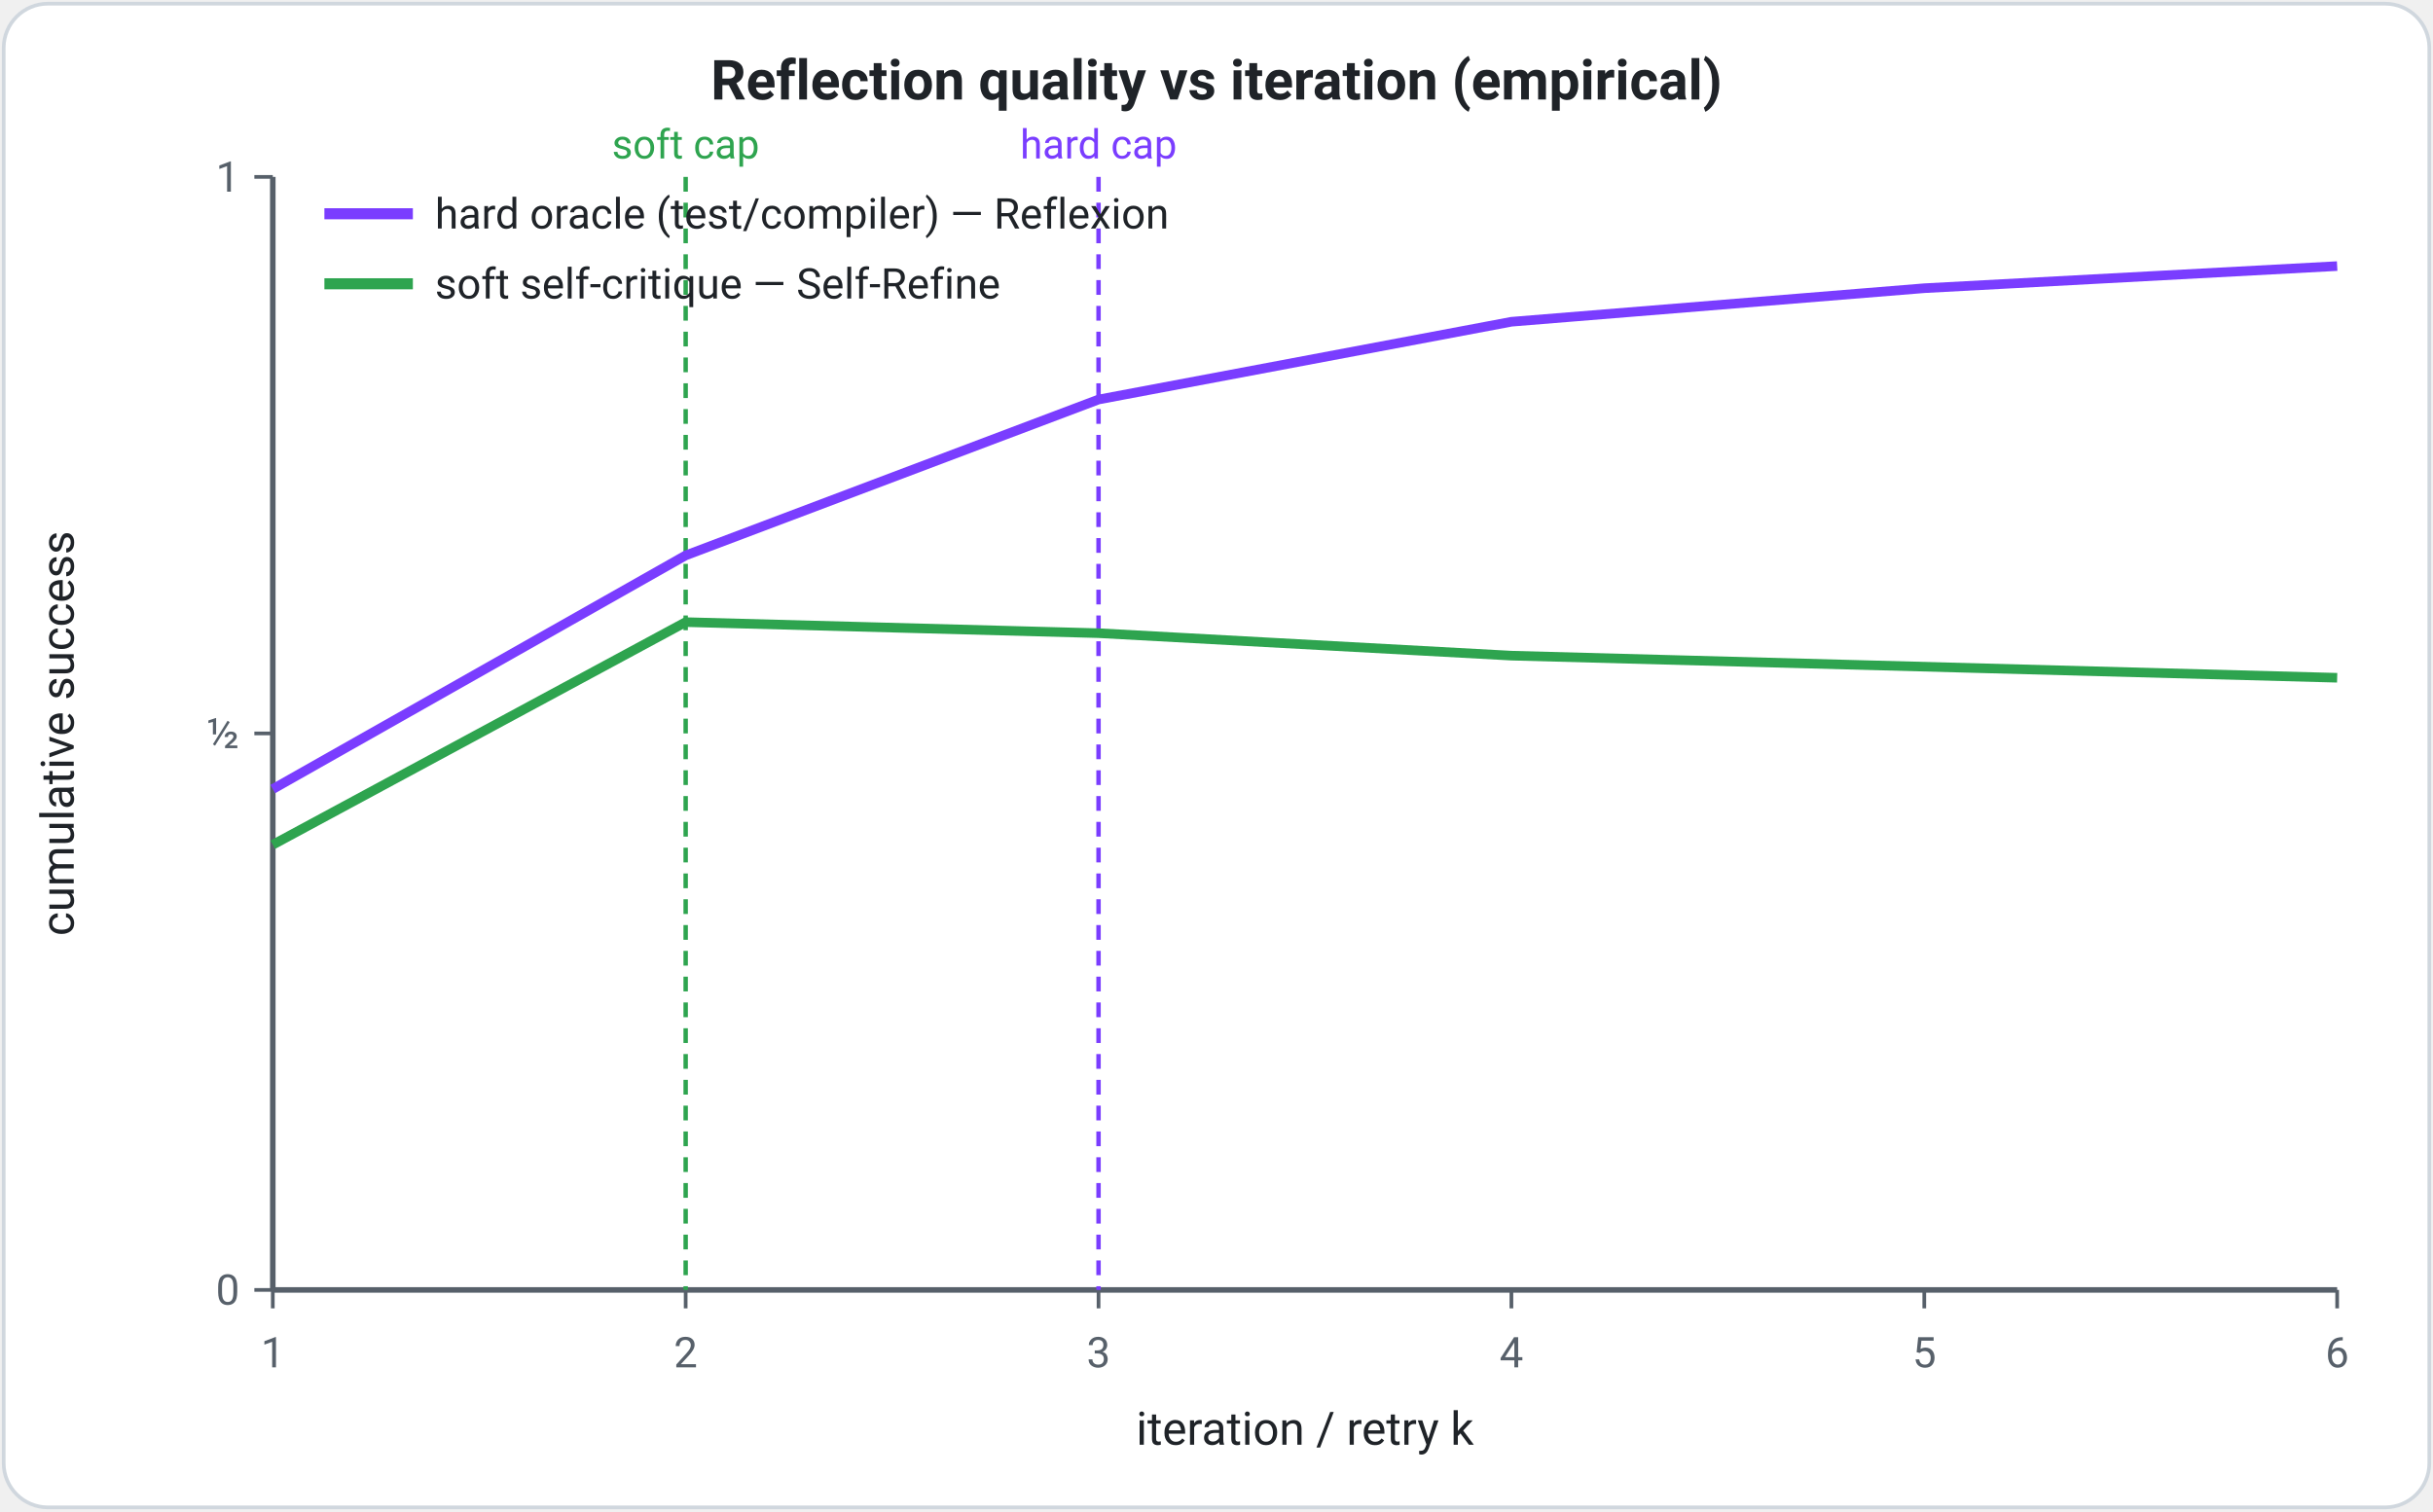
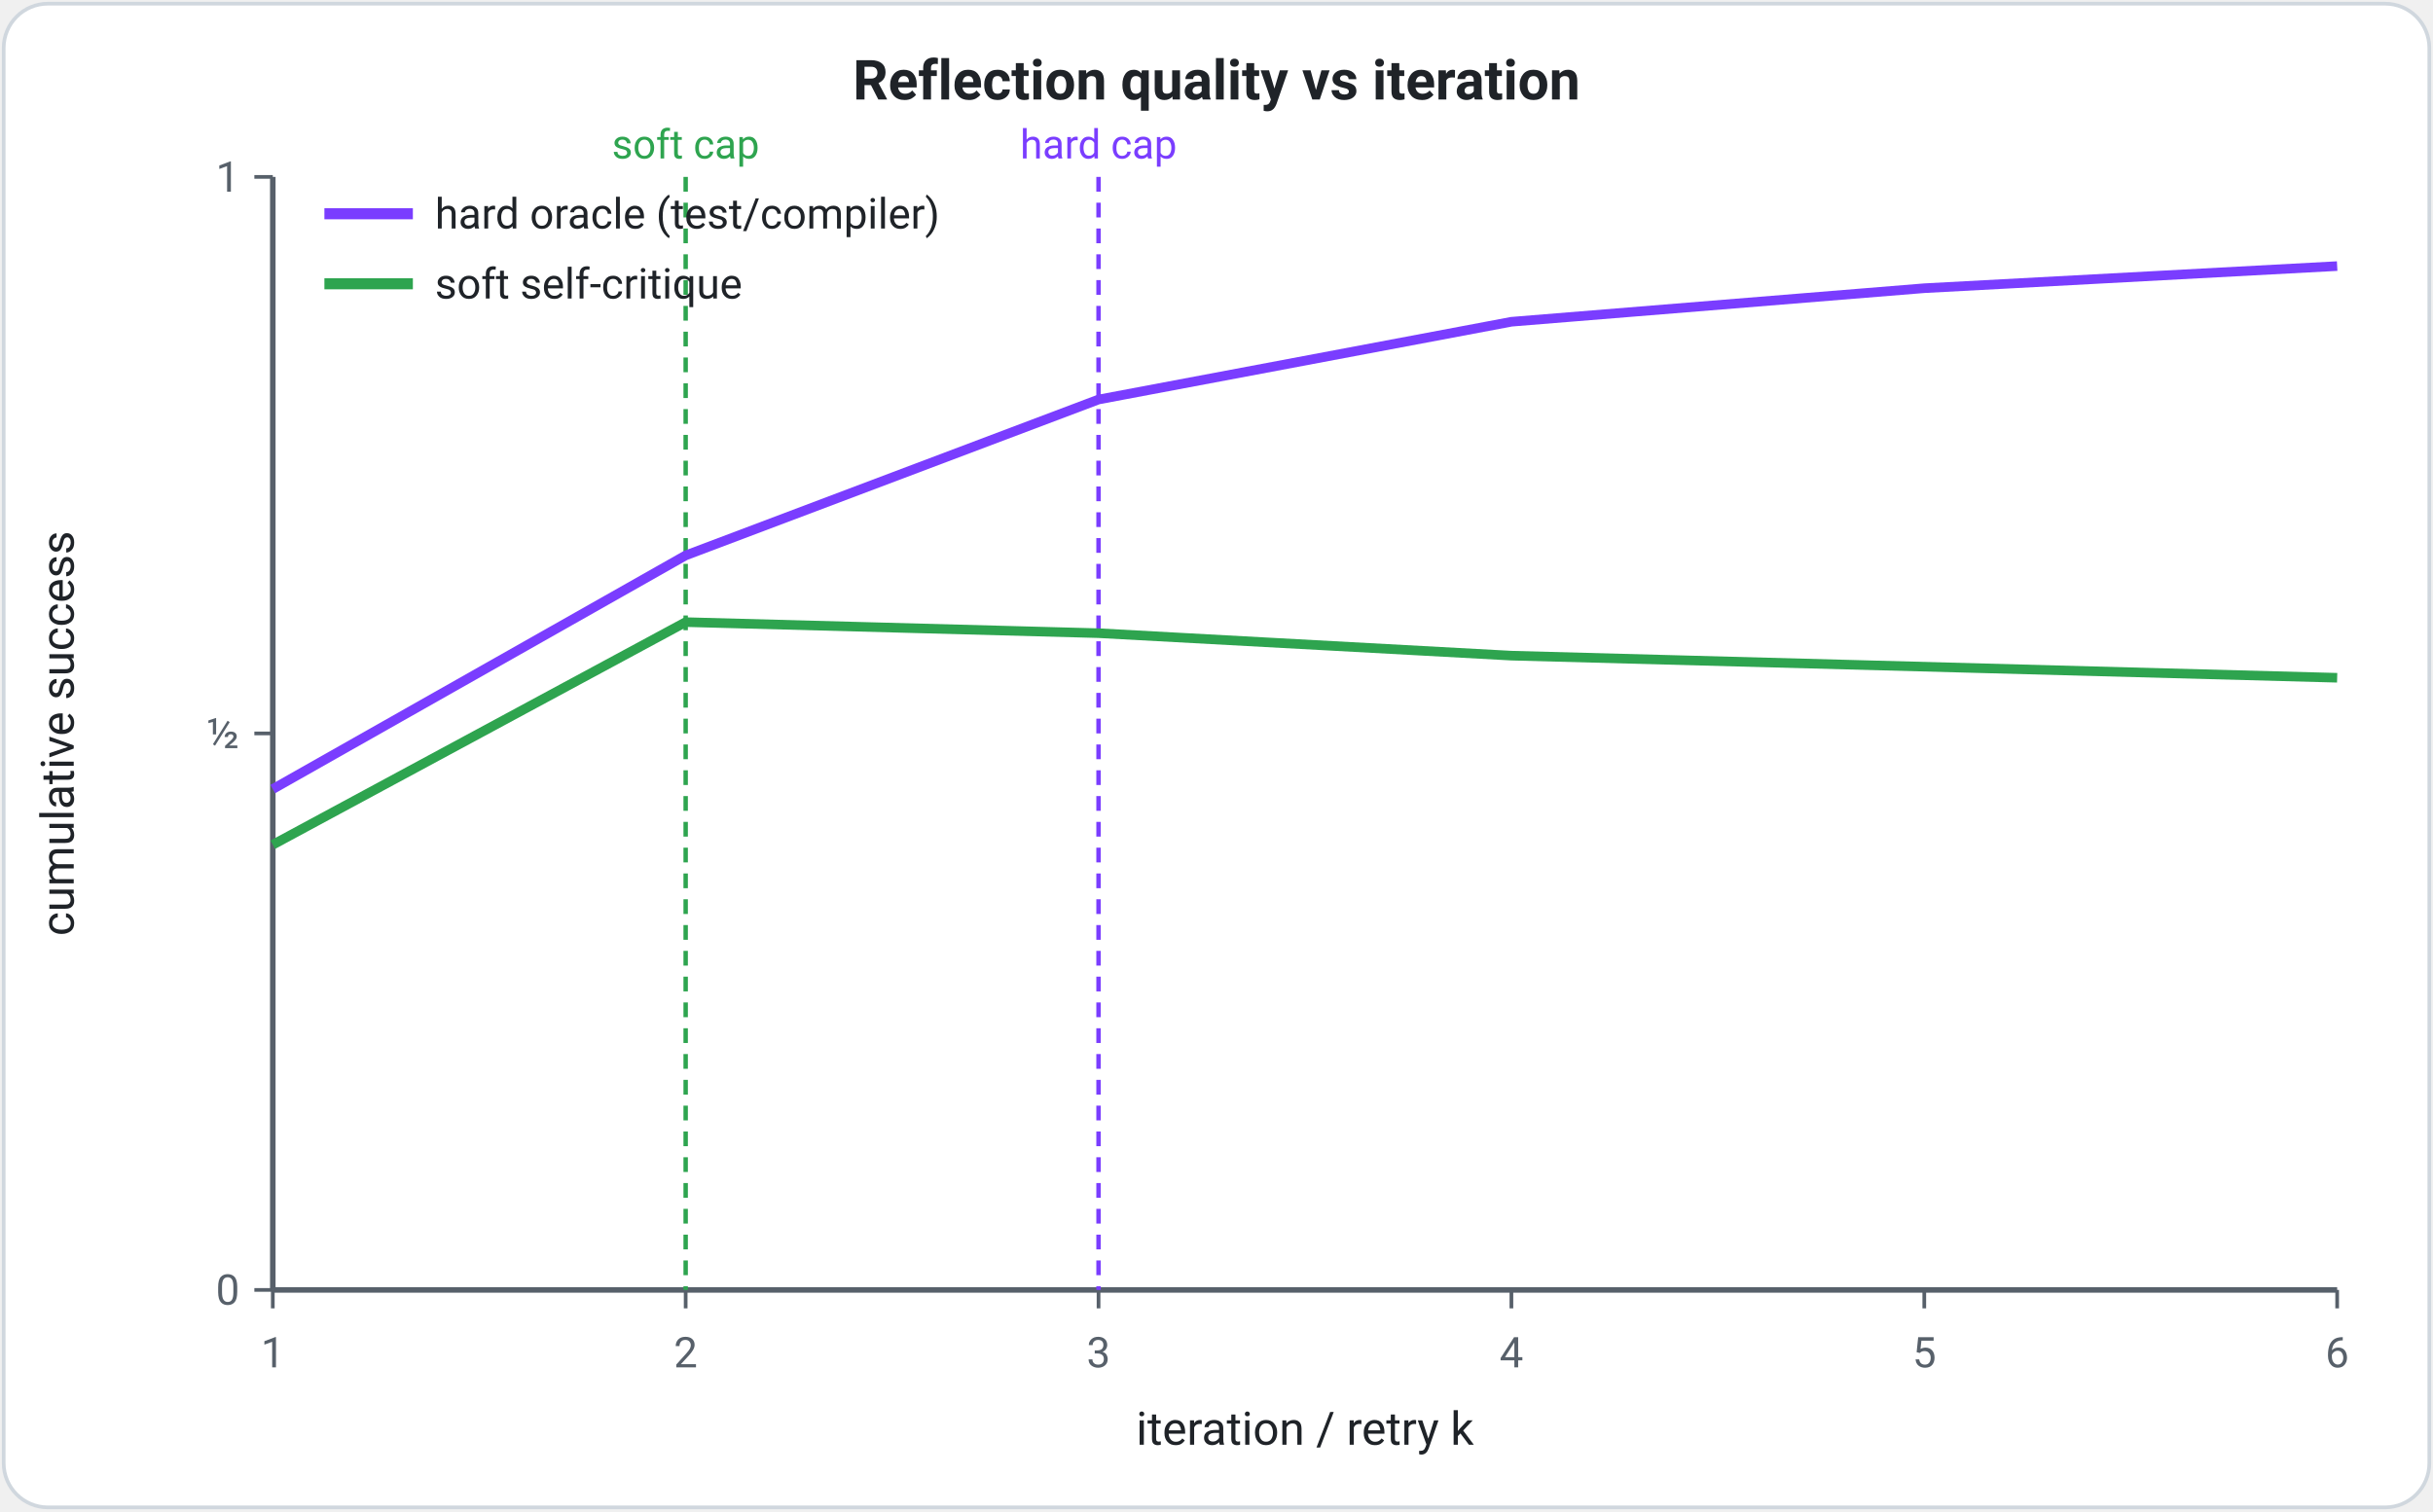
<svg xmlns="http://www.w3.org/2000/svg" viewBox="0 0 660 410" width="660" height="410" font-family="-apple-system,BlinkMacSystemFont,Segoe UI,Roboto,Helvetica,Arial,sans-serif">
  <rect x="1" y="1" width="658" height="408" rx="12" fill="#ffffff" stroke="#d0d7de" />
-   <text x="330.0" y="27" text-anchor="middle" font-size="15" font-weight="700" fill="#1f2328">Reflection quality vs iteration  (empirical)</text>
+   <text x="330.0" y="27" text-anchor="middle" font-size="15" font-weight="700" fill="#1f2328">Reflection quality vs iteration</text>
  <line x1="74" y1="48" x2="74" y2="350" stroke="#57606a" stroke-width="1.5" />
  <line x1="74" y1="350" x2="634" y2="350" stroke="#57606a" stroke-width="1.5" />
  <line x1="74.0" y1="350" x2="74.0" y2="355" stroke="#57606a" />
  <text x="74.0" y="371" text-anchor="middle" font-size="11.5" fill="#57606a">1</text>
  <line x1="186.0" y1="350" x2="186.0" y2="355" stroke="#57606a" />
  <text x="186.0" y="371" text-anchor="middle" font-size="11.5" fill="#57606a">2</text>
  <line x1="298.0" y1="350" x2="298.0" y2="355" stroke="#57606a" />
  <text x="298.0" y="371" text-anchor="middle" font-size="11.5" fill="#57606a">3</text>
  <line x1="410.0" y1="350" x2="410.0" y2="355" stroke="#57606a" />
  <text x="410.0" y="371" text-anchor="middle" font-size="11.5" fill="#57606a">4</text>
  <line x1="522.0" y1="350" x2="522.0" y2="355" stroke="#57606a" />
  <text x="522.0" y="371" text-anchor="middle" font-size="11.5" fill="#57606a">5</text>
  <line x1="634.0" y1="350" x2="634.0" y2="355" stroke="#57606a" />
  <text x="634.0" y="371" text-anchor="middle" font-size="11.5" fill="#57606a">6</text>
  <line x1="69" y1="350.0" x2="74" y2="350.0" stroke="#57606a" />
  <text x="65" y="354.0" text-anchor="end" font-size="11.5" fill="#57606a">0</text>
  <line x1="69" y1="199.0" x2="74" y2="199.0" stroke="#57606a" />
  <text x="65" y="203.0" text-anchor="end" font-size="11.5" fill="#57606a">½</text>
  <line x1="69" y1="48.0" x2="74" y2="48.0" stroke="#57606a" />
  <text x="65" y="52.0" text-anchor="end" font-size="11.5" fill="#57606a">1</text>
  <line x1="186.0" y1="48" x2="186.0" y2="350" stroke="#2ea44f" stroke-width="1.2" stroke-dasharray="4 3" />
  <text x="186.0" y="43" text-anchor="middle" font-size="11" fill="#2ea44f">soft cap</text>
  <line x1="298.0" y1="48" x2="298.0" y2="350" stroke="#7a3dff" stroke-width="1.2" stroke-dasharray="4 3" />
  <text x="298.0" y="43" text-anchor="middle" font-size="11" fill="#7a3dff">hard cap</text>
  <polyline points="74.0,214.1 186.0,150.7 298.0,108.4 410.0,87.3 522.0,78.2 634.0,72.2" fill="none" stroke="#7a3dff" stroke-width="2.6" />
  <polyline points="74.0,229.2 186.0,168.8 298.0,171.8 410.0,177.9 522.0,180.9 634.0,183.9" fill="none" stroke="#2ea44f" stroke-width="2.6" />
  <line x1="88" y1="58" x2="112" y2="58" stroke="#7a3dff" stroke-width="3" />
-   <text x="118" y="62" font-size="11.5" fill="#1f2328">hard oracle (test/compiler) — Reflexion</text>
+   <text x="118" y="62" font-size="11.5" fill="#1f2328">hard oracle (test/compiler)</text>
  <line x1="88" y1="77" x2="112" y2="77" stroke="#2ea44f" stroke-width="3" />
-   <text x="118" y="81" font-size="11.5" fill="#1f2328">soft self-critique — Self-Refine</text>
+   <text x="118" y="81" font-size="11.5" fill="#1f2328">soft self-critique</text>
  <text x="354.0" y="392" text-anchor="middle" font-size="12.5" fill="#1f2328">iteration / retry  k</text>
  <text transform="translate(20,199.0) rotate(-90)" text-anchor="middle" font-size="12.5" fill="#1f2328">cumulative success</text>
</svg>
